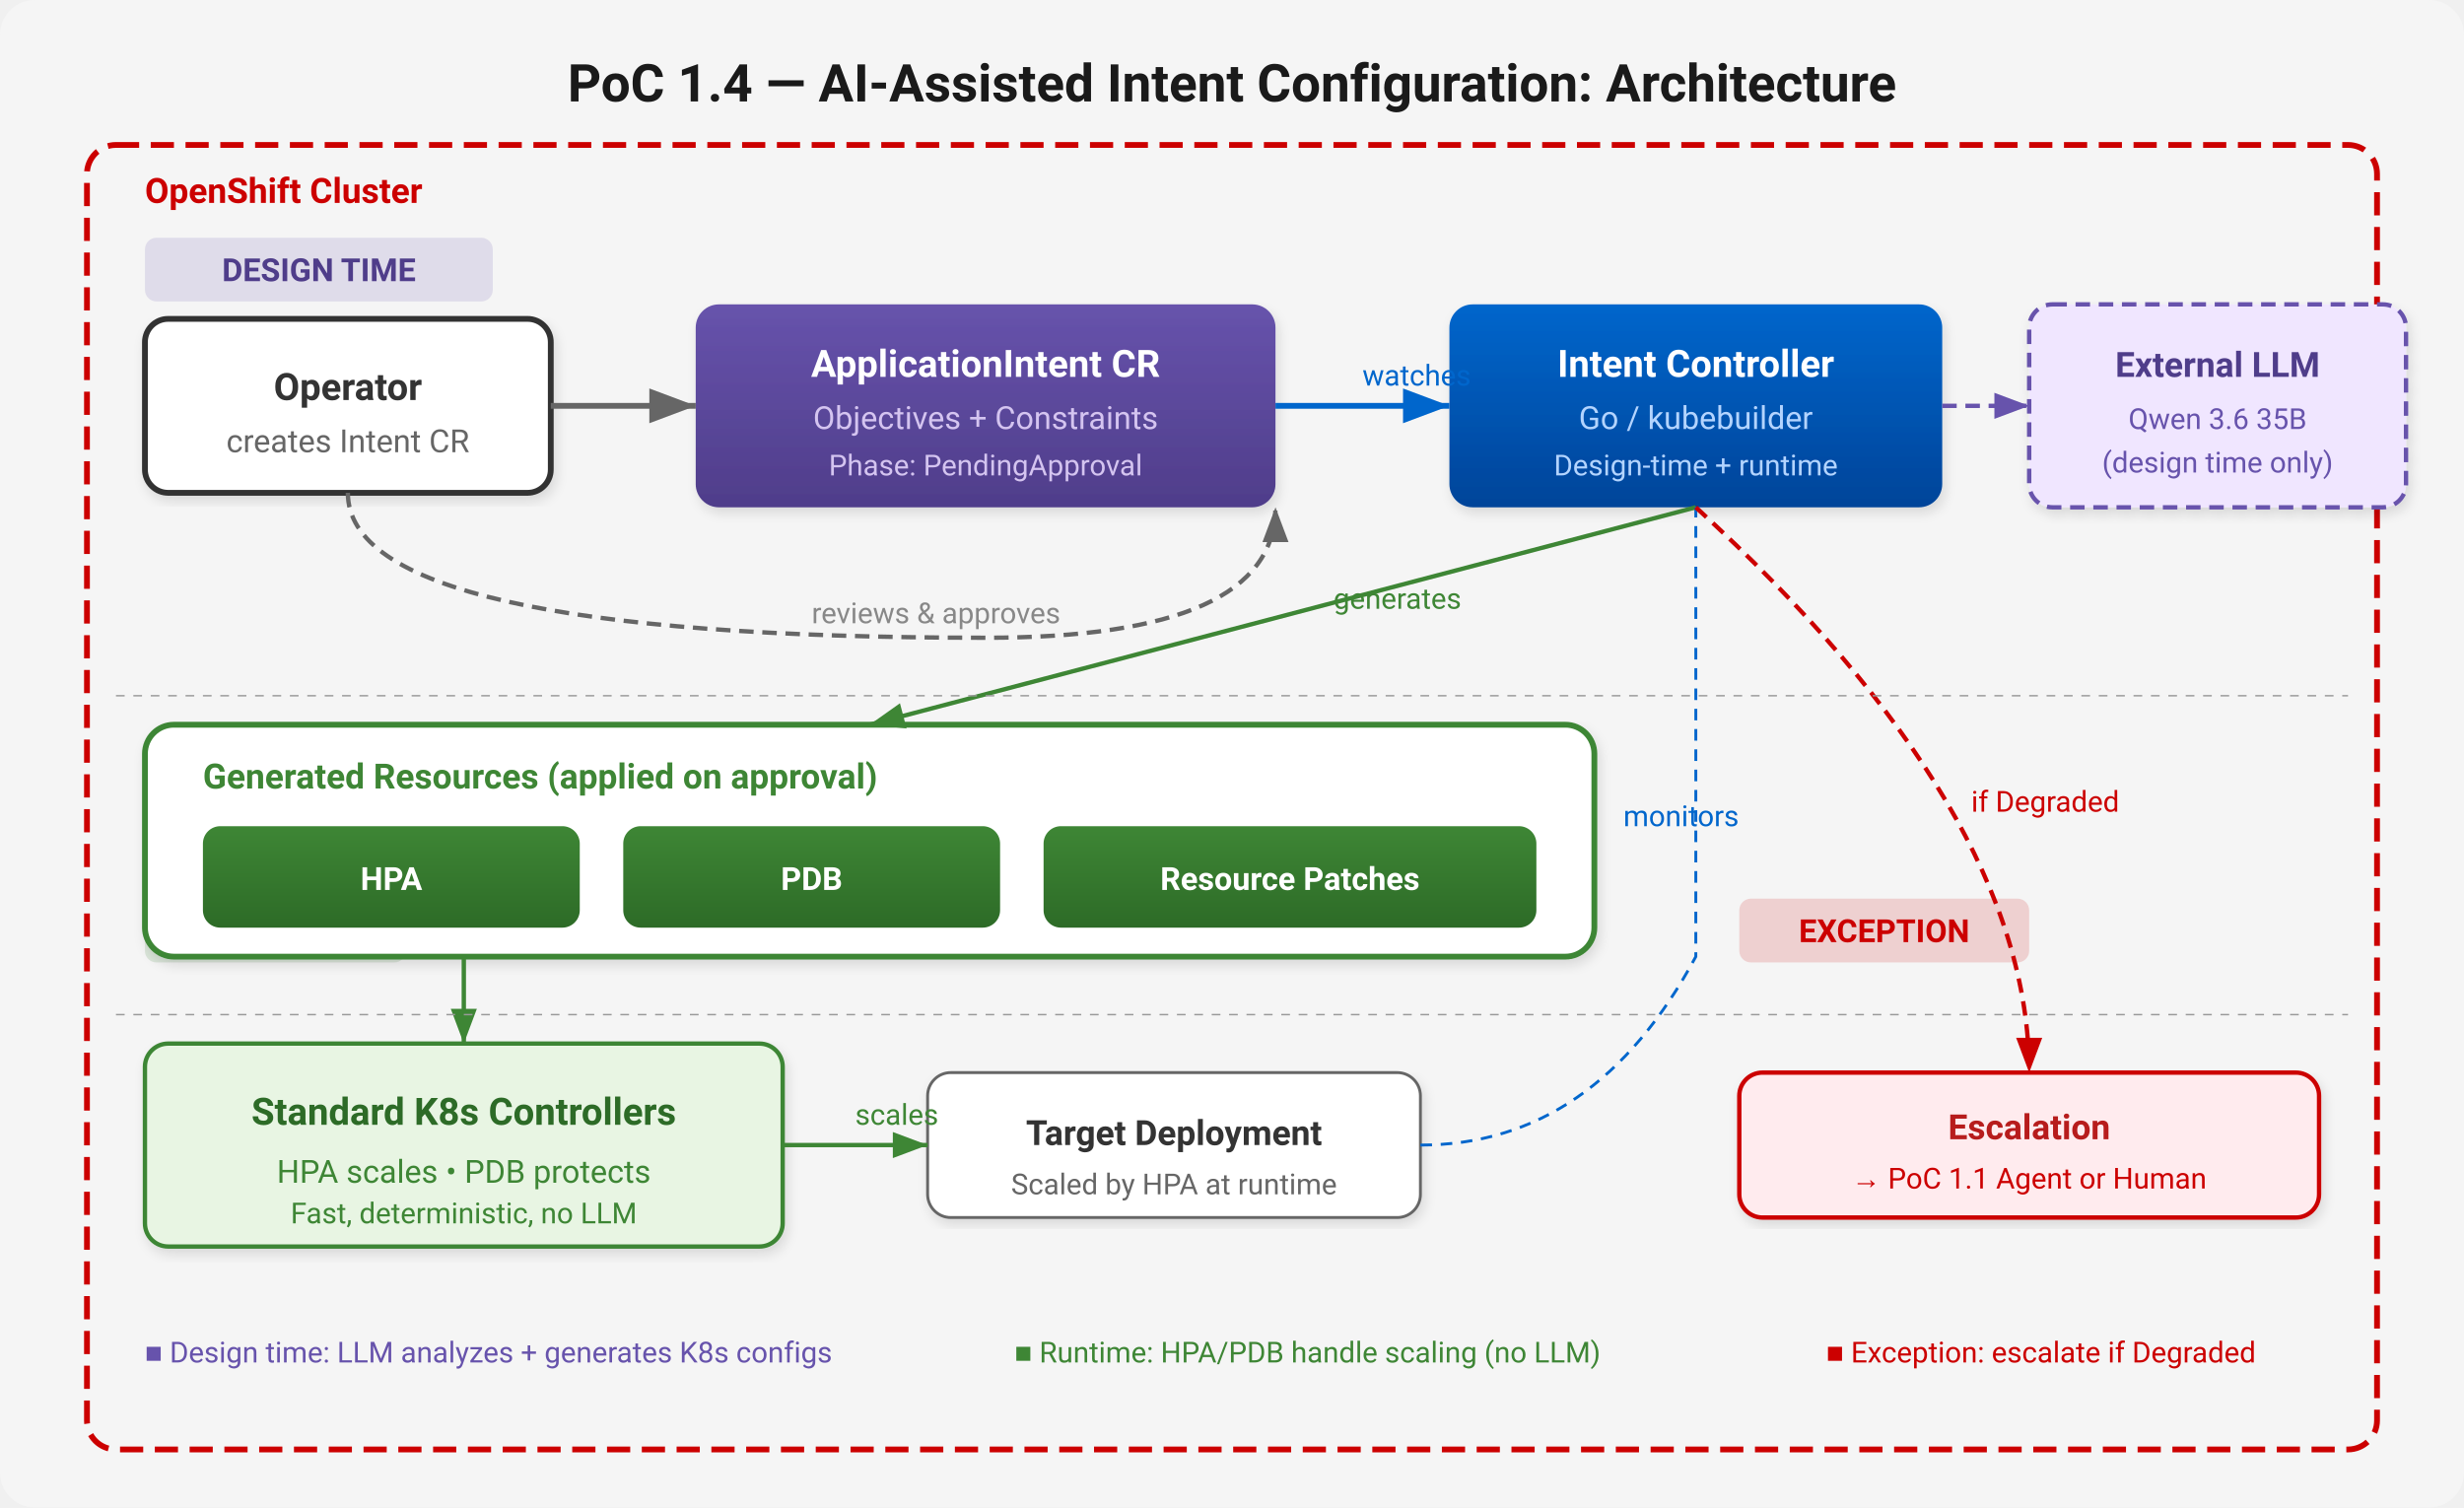
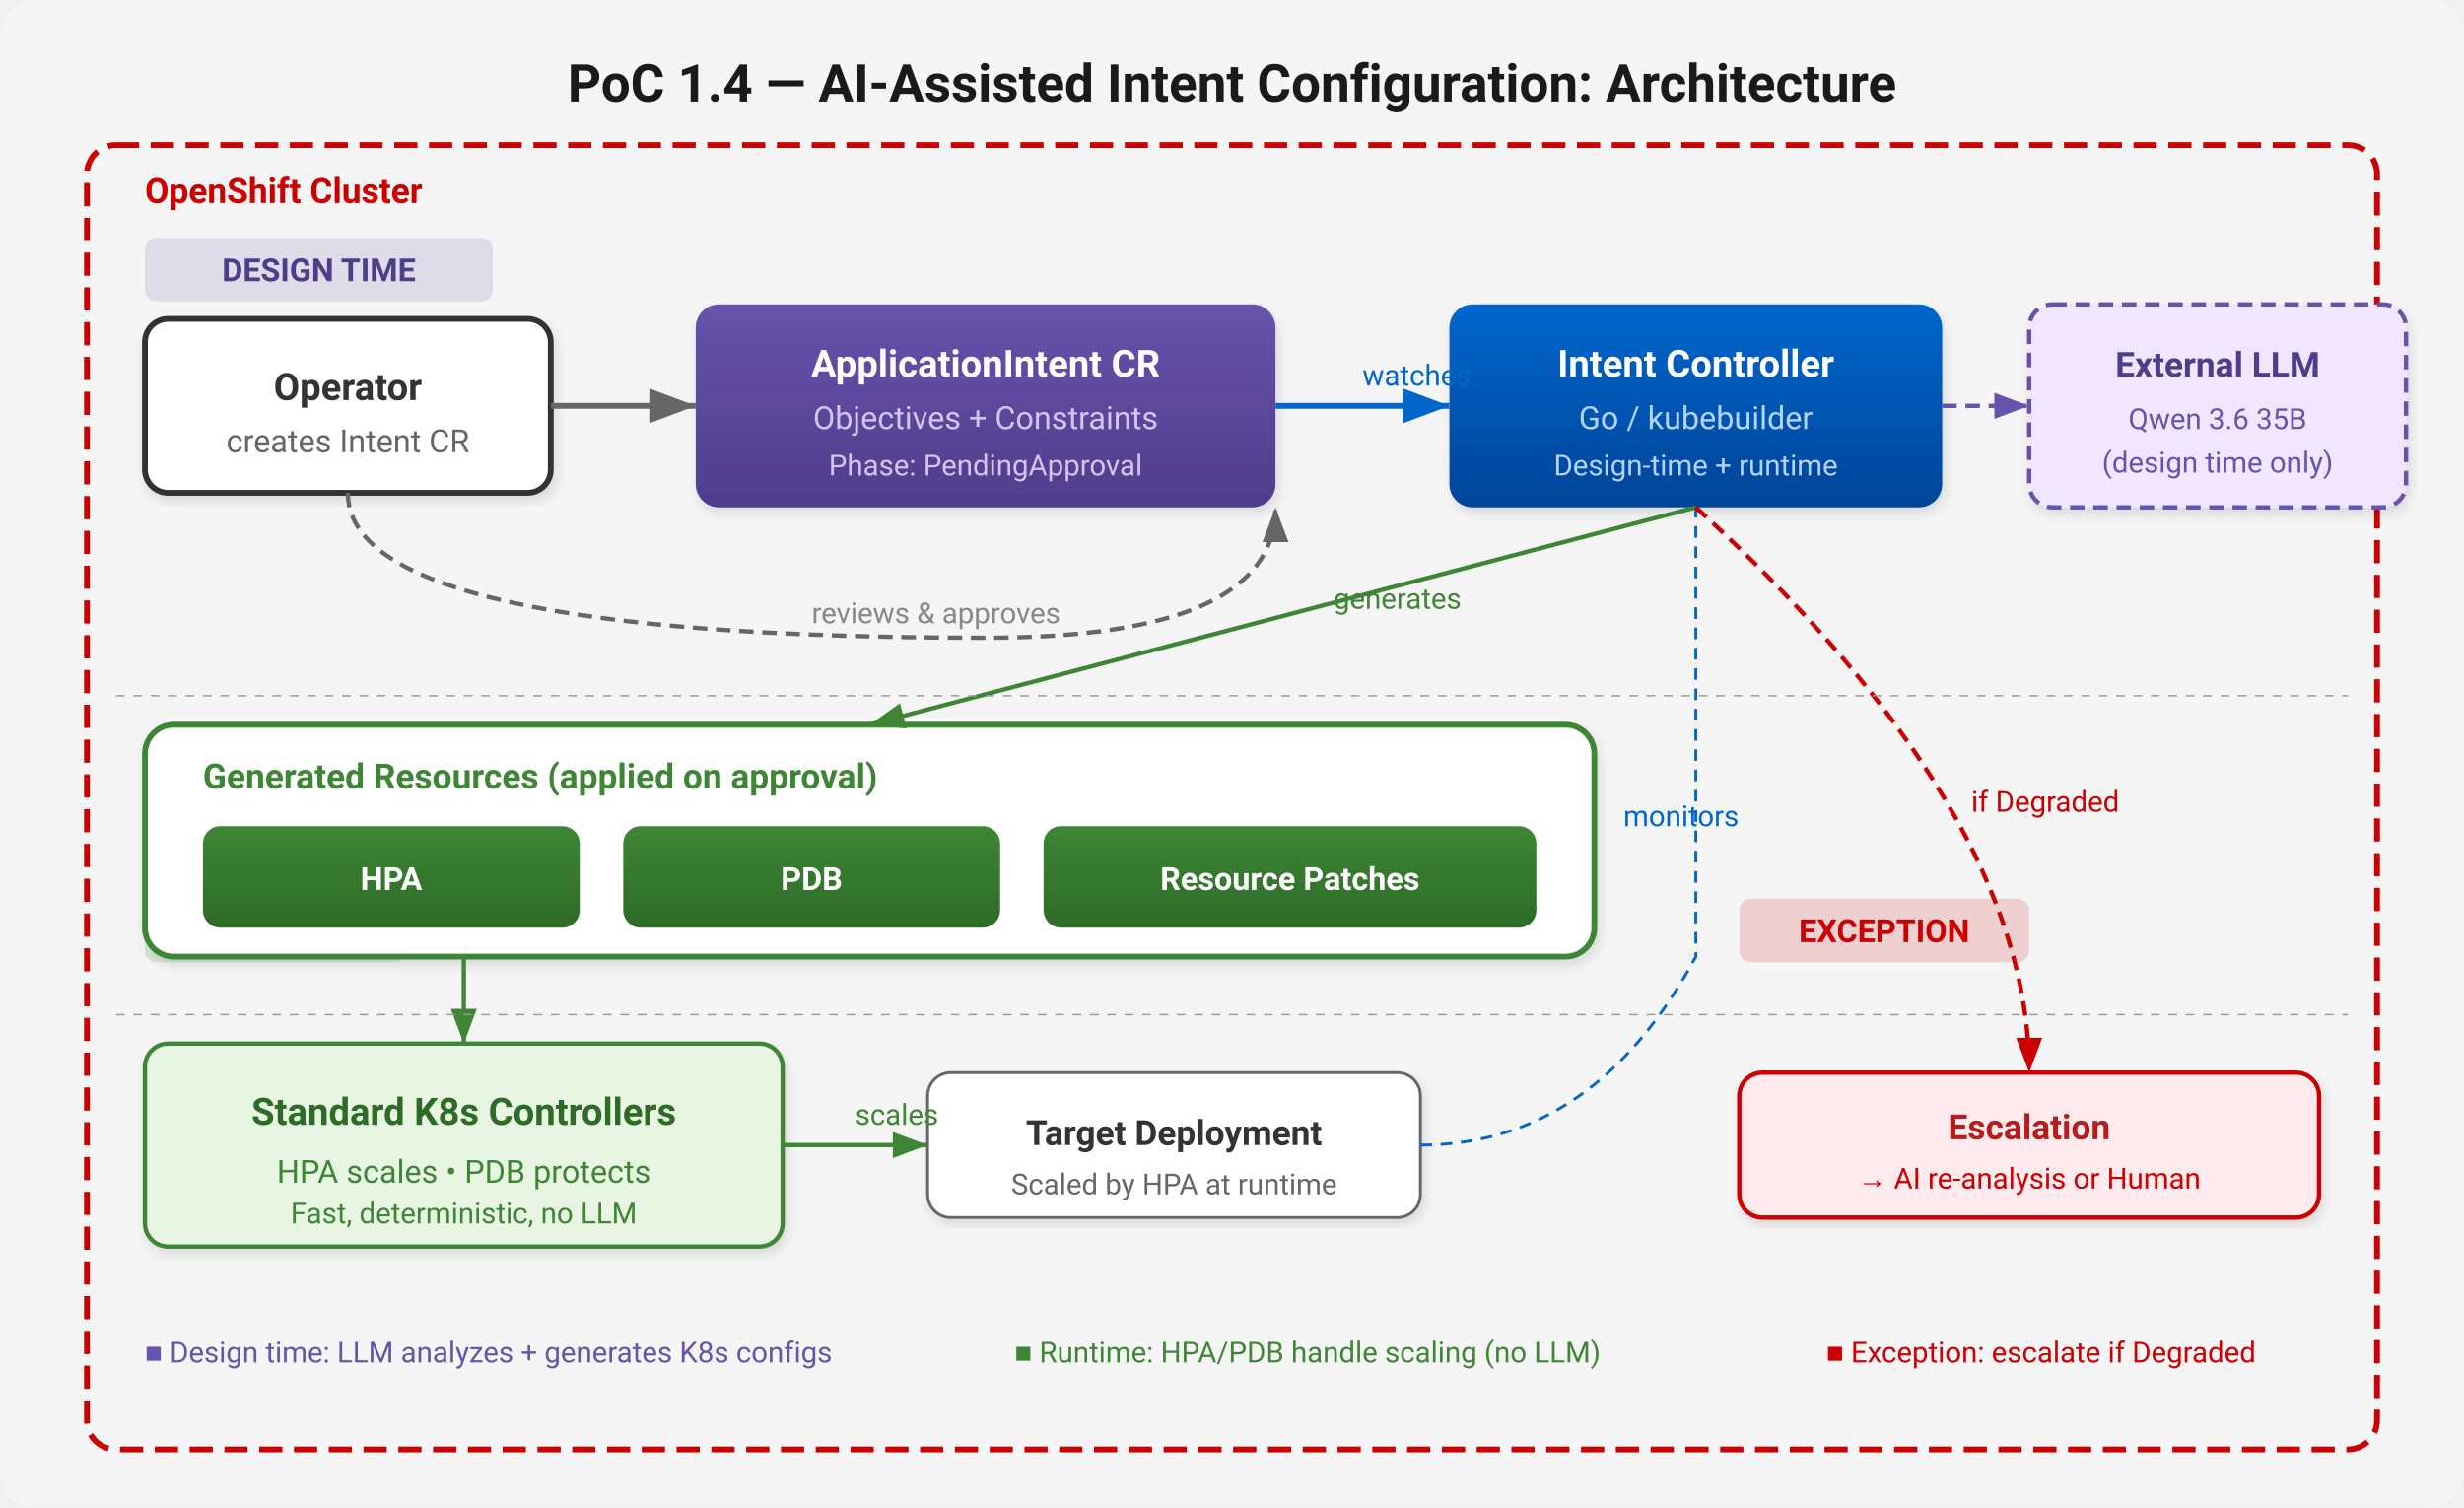
<svg xmlns="http://www.w3.org/2000/svg" viewBox="0 0 850 520" font-family="'Segoe UI',Roboto,Arial,sans-serif" font-size="13">
  <defs>
    <filter id="shadow" x="-4%" y="-4%" width="108%" height="112%">
      <feDropShadow dx="1" dy="2" stdDeviation="2" flood-opacity="0.12" />
    </filter>
    <marker id="arrow" markerWidth="8" markerHeight="6" refX="8" refY="3" orient="auto">
      <path d="M0,0 L8,3 L0,6" fill="#666" />
    </marker>
    <marker id="arrowBlue" markerWidth="8" markerHeight="6" refX="8" refY="3" orient="auto">
      <path d="M0,0 L8,3 L0,6" fill="#0066CC" />
    </marker>
    <marker id="arrowGreen" markerWidth="8" markerHeight="6" refX="8" refY="3" orient="auto">
      <path d="M0,0 L8,3 L0,6" fill="#3E8635" />
    </marker>
    <marker id="arrowPurple" markerWidth="8" markerHeight="6" refX="8" refY="3" orient="auto">
      <path d="M0,0 L8,3 L0,6" fill="#6753AC" />
    </marker>
    <marker id="arrowRed" markerWidth="8" markerHeight="6" refX="8" refY="3" orient="auto">
      <path d="M0,0 L8,3 L0,6" fill="#CC0000" />
    </marker>
    <linearGradient id="gBlue" x1="0%" y1="0%" x2="0%" y2="100%">
      <stop offset="0%" stop-color="#0066CC" />
      <stop offset="100%" stop-color="#004499" />
    </linearGradient>
    <linearGradient id="gGreen" x1="0%" y1="0%" x2="0%" y2="100%">
      <stop offset="0%" stop-color="#3E8635" />
      <stop offset="100%" stop-color="#2D6B27" />
    </linearGradient>
    <linearGradient id="gPurple" x1="0%" y1="0%" x2="0%" y2="100%">
      <stop offset="0%" stop-color="#6753AC" />
      <stop offset="100%" stop-color="#4F3D8A" />
    </linearGradient>
    <linearGradient id="gRed" x1="0%" y1="0%" x2="0%" y2="100%">
      <stop offset="0%" stop-color="#EE0000" />
      <stop offset="100%" stop-color="#CC0000" />
    </linearGradient>
  </defs>
  <rect width="850" height="520" rx="12" fill="#F5F5F5" />
  <text x="425" y="35" text-anchor="middle" font-size="18" font-weight="700" fill="#1A1A1A">PoC 1.4 — AI-Assisted Intent Configuration: Architecture</text>
  <rect x="30" y="50" width="790" height="450" rx="10" fill="none" stroke="#CC0000" stroke-width="2" stroke-dasharray="8 4" />
  <text x="50" y="70" font-size="12" fill="#CC0000" font-weight="600">OpenShift Cluster</text>
  <rect x="50" y="82" width="120" height="22" rx="4" fill="#6753AC" opacity="0.15" />
  <text x="110" y="97" text-anchor="middle" fill="#4F3D8A" font-weight="600" font-size="11">DESIGN TIME</text>
  <rect x="50" y="310" width="90" height="22" rx="4" fill="#3E8635" opacity="0.15" />
  <text x="95" y="325" text-anchor="middle" fill="#2D6B27" font-weight="600" font-size="11">RUNTIME</text>
  <rect x="600" y="310" width="100" height="22" rx="4" fill="#CC0000" opacity="0.15" />
  <text x="650" y="325" text-anchor="middle" fill="#CC0000" font-weight="600" font-size="11">EXCEPTION</text>
  <rect x="50" y="110" width="140" height="60" rx="8" fill="white" stroke="#333" stroke-width="2" filter="url(#shadow)" />
  <text x="120" y="138" text-anchor="middle" fill="#333" font-weight="600">Operator</text>
  <text x="120" y="156" text-anchor="middle" fill="#666" font-size="11">creates Intent CR</text>
  <rect x="240" y="105" width="200" height="70" rx="8" fill="url(#gPurple)" filter="url(#shadow)" />
  <text x="340" y="130" text-anchor="middle" fill="white" font-weight="600">ApplicationIntent CR</text>
  <text x="340" y="148" text-anchor="middle" fill="#D4C4F0" font-size="11">Objectives + Constraints</text>
  <text x="340" y="164" text-anchor="middle" fill="#D4C4F0" font-size="10">Phase: PendingApproval</text>
  <line x1="190" y1="140" x2="240" y2="140" stroke="#666" stroke-width="2" marker-end="url(#arrow)" />
  <rect x="500" y="105" width="170" height="70" rx="8" fill="url(#gBlue)" filter="url(#shadow)" />
  <text x="585" y="130" text-anchor="middle" fill="white" font-weight="600">Intent Controller</text>
  <text x="585" y="148" text-anchor="middle" fill="#B3D4FF" font-size="11">Go / kubebuilder</text>
  <text x="585" y="164" text-anchor="middle" fill="#B3D4FF" font-size="10">Design-time + runtime</text>
  <line x1="440" y1="140" x2="500" y2="140" stroke="#0066CC" stroke-width="2" marker-end="url(#arrowBlue)" />
  <text x="470" y="133" fill="#0066CC" font-size="10">watches</text>
  <rect x="700" y="105" width="130" height="70" rx="8" fill="#F0E6FF" stroke="#6753AC" stroke-width="1.5" stroke-dasharray="5 3" filter="url(#shadow)" />
  <text x="765" y="130" text-anchor="middle" fill="#4F3D8A" font-weight="600" font-size="12">External LLM</text>
  <text x="765" y="148" text-anchor="middle" fill="#6753AC" font-size="10">Qwen 3.6 35B</text>
  <text x="765" y="163" text-anchor="middle" fill="#6753AC" font-size="10">(design time only)</text>
  <line x1="670" y1="140" x2="700" y2="140" stroke="#6753AC" stroke-width="1.5" stroke-dasharray="5 3" marker-end="url(#arrowPurple)" />
  <path d="M 120 170 Q 120 220 340 220 Q 440 220 440 175" fill="none" stroke="#666" stroke-width="1.5" stroke-dasharray="5 3" marker-end="url(#arrow)" />
  <text x="280" y="215" fill="#888" font-size="10">reviews &amp; approves</text>
  <rect x="50" y="250" width="500" height="80" rx="10" fill="white" stroke="#3E8635" stroke-width="2" filter="url(#shadow)" />
  <text x="70" y="272" font-size="12" fill="#3E8635" font-weight="600">Generated Resources (applied on approval)</text>
  <rect x="70" y="285" width="130" height="35" rx="6" fill="url(#gGreen)" />
  <text x="135" y="307" text-anchor="middle" fill="white" font-weight="600" font-size="11">HPA</text>
  <rect x="215" y="285" width="130" height="35" rx="6" fill="url(#gGreen)" />
  <text x="280" y="307" text-anchor="middle" fill="white" font-weight="600" font-size="11">PDB</text>
  <rect x="360" y="285" width="170" height="35" rx="6" fill="url(#gGreen)" />
  <text x="445" y="307" text-anchor="middle" fill="white" font-weight="600" font-size="11">Resource Patches</text>
  <path d="M 585 175 L 300 250" fill="none" stroke="#3E8635" stroke-width="1.5" marker-end="url(#arrowGreen)" />
  <text x="460" y="210" fill="#3E8635" font-size="10">generates</text>
  <rect x="50" y="360" width="220" height="70" rx="8" fill="#E8F5E3" stroke="#3E8635" stroke-width="1.5" filter="url(#shadow)" />
  <text x="160" y="388" text-anchor="middle" fill="#2D6B27" font-weight="600">Standard K8s Controllers</text>
  <text x="160" y="408" text-anchor="middle" fill="#3E8635" font-size="11">HPA scales • PDB protects</text>
  <text x="160" y="422" text-anchor="middle" fill="#3E8635" font-size="10">Fast, deterministic, no LLM</text>
  <line x1="160" y1="330" x2="160" y2="360" stroke="#3E8635" stroke-width="1.5" marker-end="url(#arrowGreen)" />
  <rect x="320" y="370" width="170" height="50" rx="8" fill="white" stroke="#666" stroke-width="1" filter="url(#shadow)" />
  <text x="405" y="395" text-anchor="middle" fill="#333" font-weight="600" font-size="12">Target Deployment</text>
  <text x="405" y="412" text-anchor="middle" fill="#666" font-size="10">Scaled by HPA at runtime</text>
  <line x1="270" y1="395" x2="320" y2="395" stroke="#3E8635" stroke-width="1.5" marker-end="url(#arrowGreen)" />
  <text x="295" y="388" fill="#3E8635" font-size="10">scales</text>
  <path d="M 490 395 Q 550 395 585 330 L 585 175" fill="none" stroke="#0066CC" stroke-width="1" stroke-dasharray="4 3" />
  <text x="560" y="285" fill="#0066CC" font-size="10">monitors</text>
  <rect x="600" y="370" width="200" height="50" rx="8" fill="#FFEBEE" stroke="#CC0000" stroke-width="1.5" filter="url(#shadow)" />
  <text x="700" y="393" text-anchor="middle" fill="#B71C1C" font-weight="600" font-size="12">Escalation</text>
-   <text x="700" y="410" text-anchor="middle" fill="#CC0000" font-size="10">→ PoC 1.1 Agent or Human</text>
+   <text x="700" y="410" text-anchor="middle" fill="#CC0000" font-size="10">→ AI re-analysis or Human</text>
  <path d="M 585 175 Q 700 280 700 370" fill="none" stroke="#CC0000" stroke-width="1.5" stroke-dasharray="5 3" marker-end="url(#arrowRed)" />
  <text x="680" y="280" fill="#CC0000" font-size="10">if Degraded</text>
  <line x1="40" y1="240" x2="810" y2="240" stroke="#999" stroke-width="0.5" stroke-dasharray="3 3" />
  <line x1="40" y1="350" x2="810" y2="350" stroke="#999" stroke-width="0.5" stroke-dasharray="3 3" />
  <text x="50" y="470" fill="#6753AC" font-size="10">■ Design time: LLM analyzes + generates K8s configs</text>
  <text x="350" y="470" fill="#3E8635" font-size="10">■ Runtime: HPA/PDB handle scaling (no LLM)</text>
  <text x="630" y="470" fill="#CC0000" font-size="10">■ Exception: escalate if Degraded</text>
</svg>
